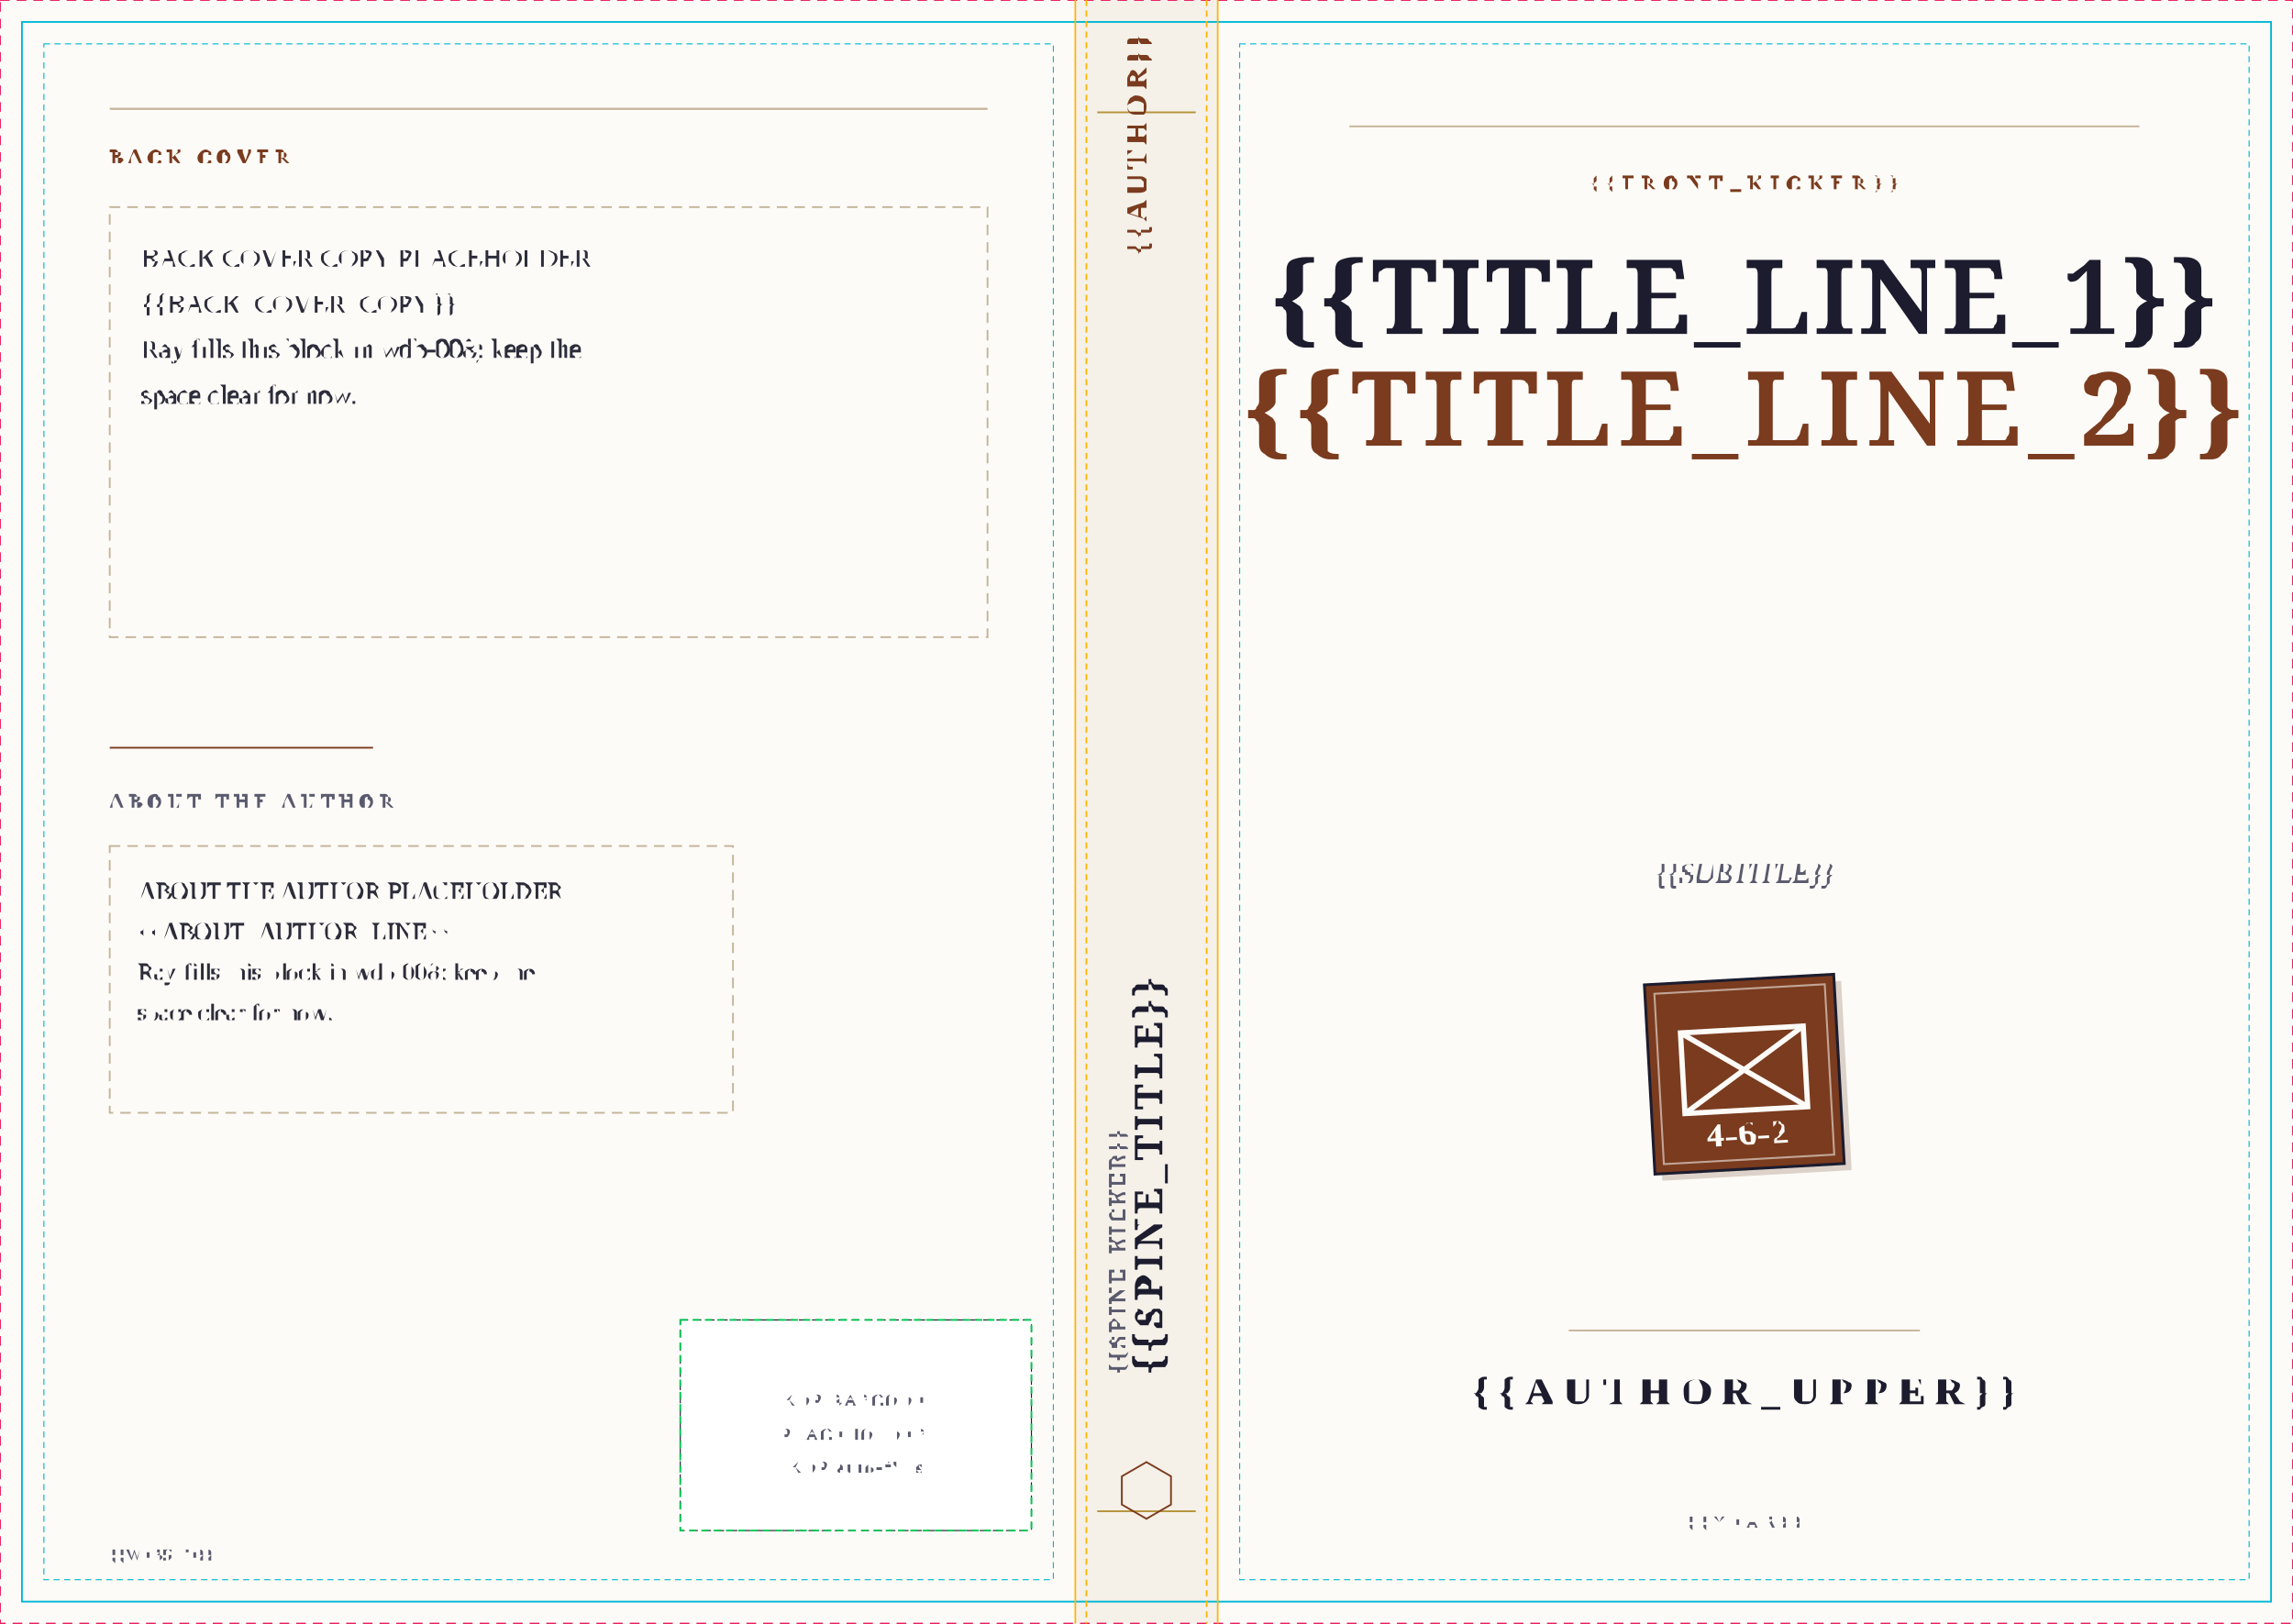
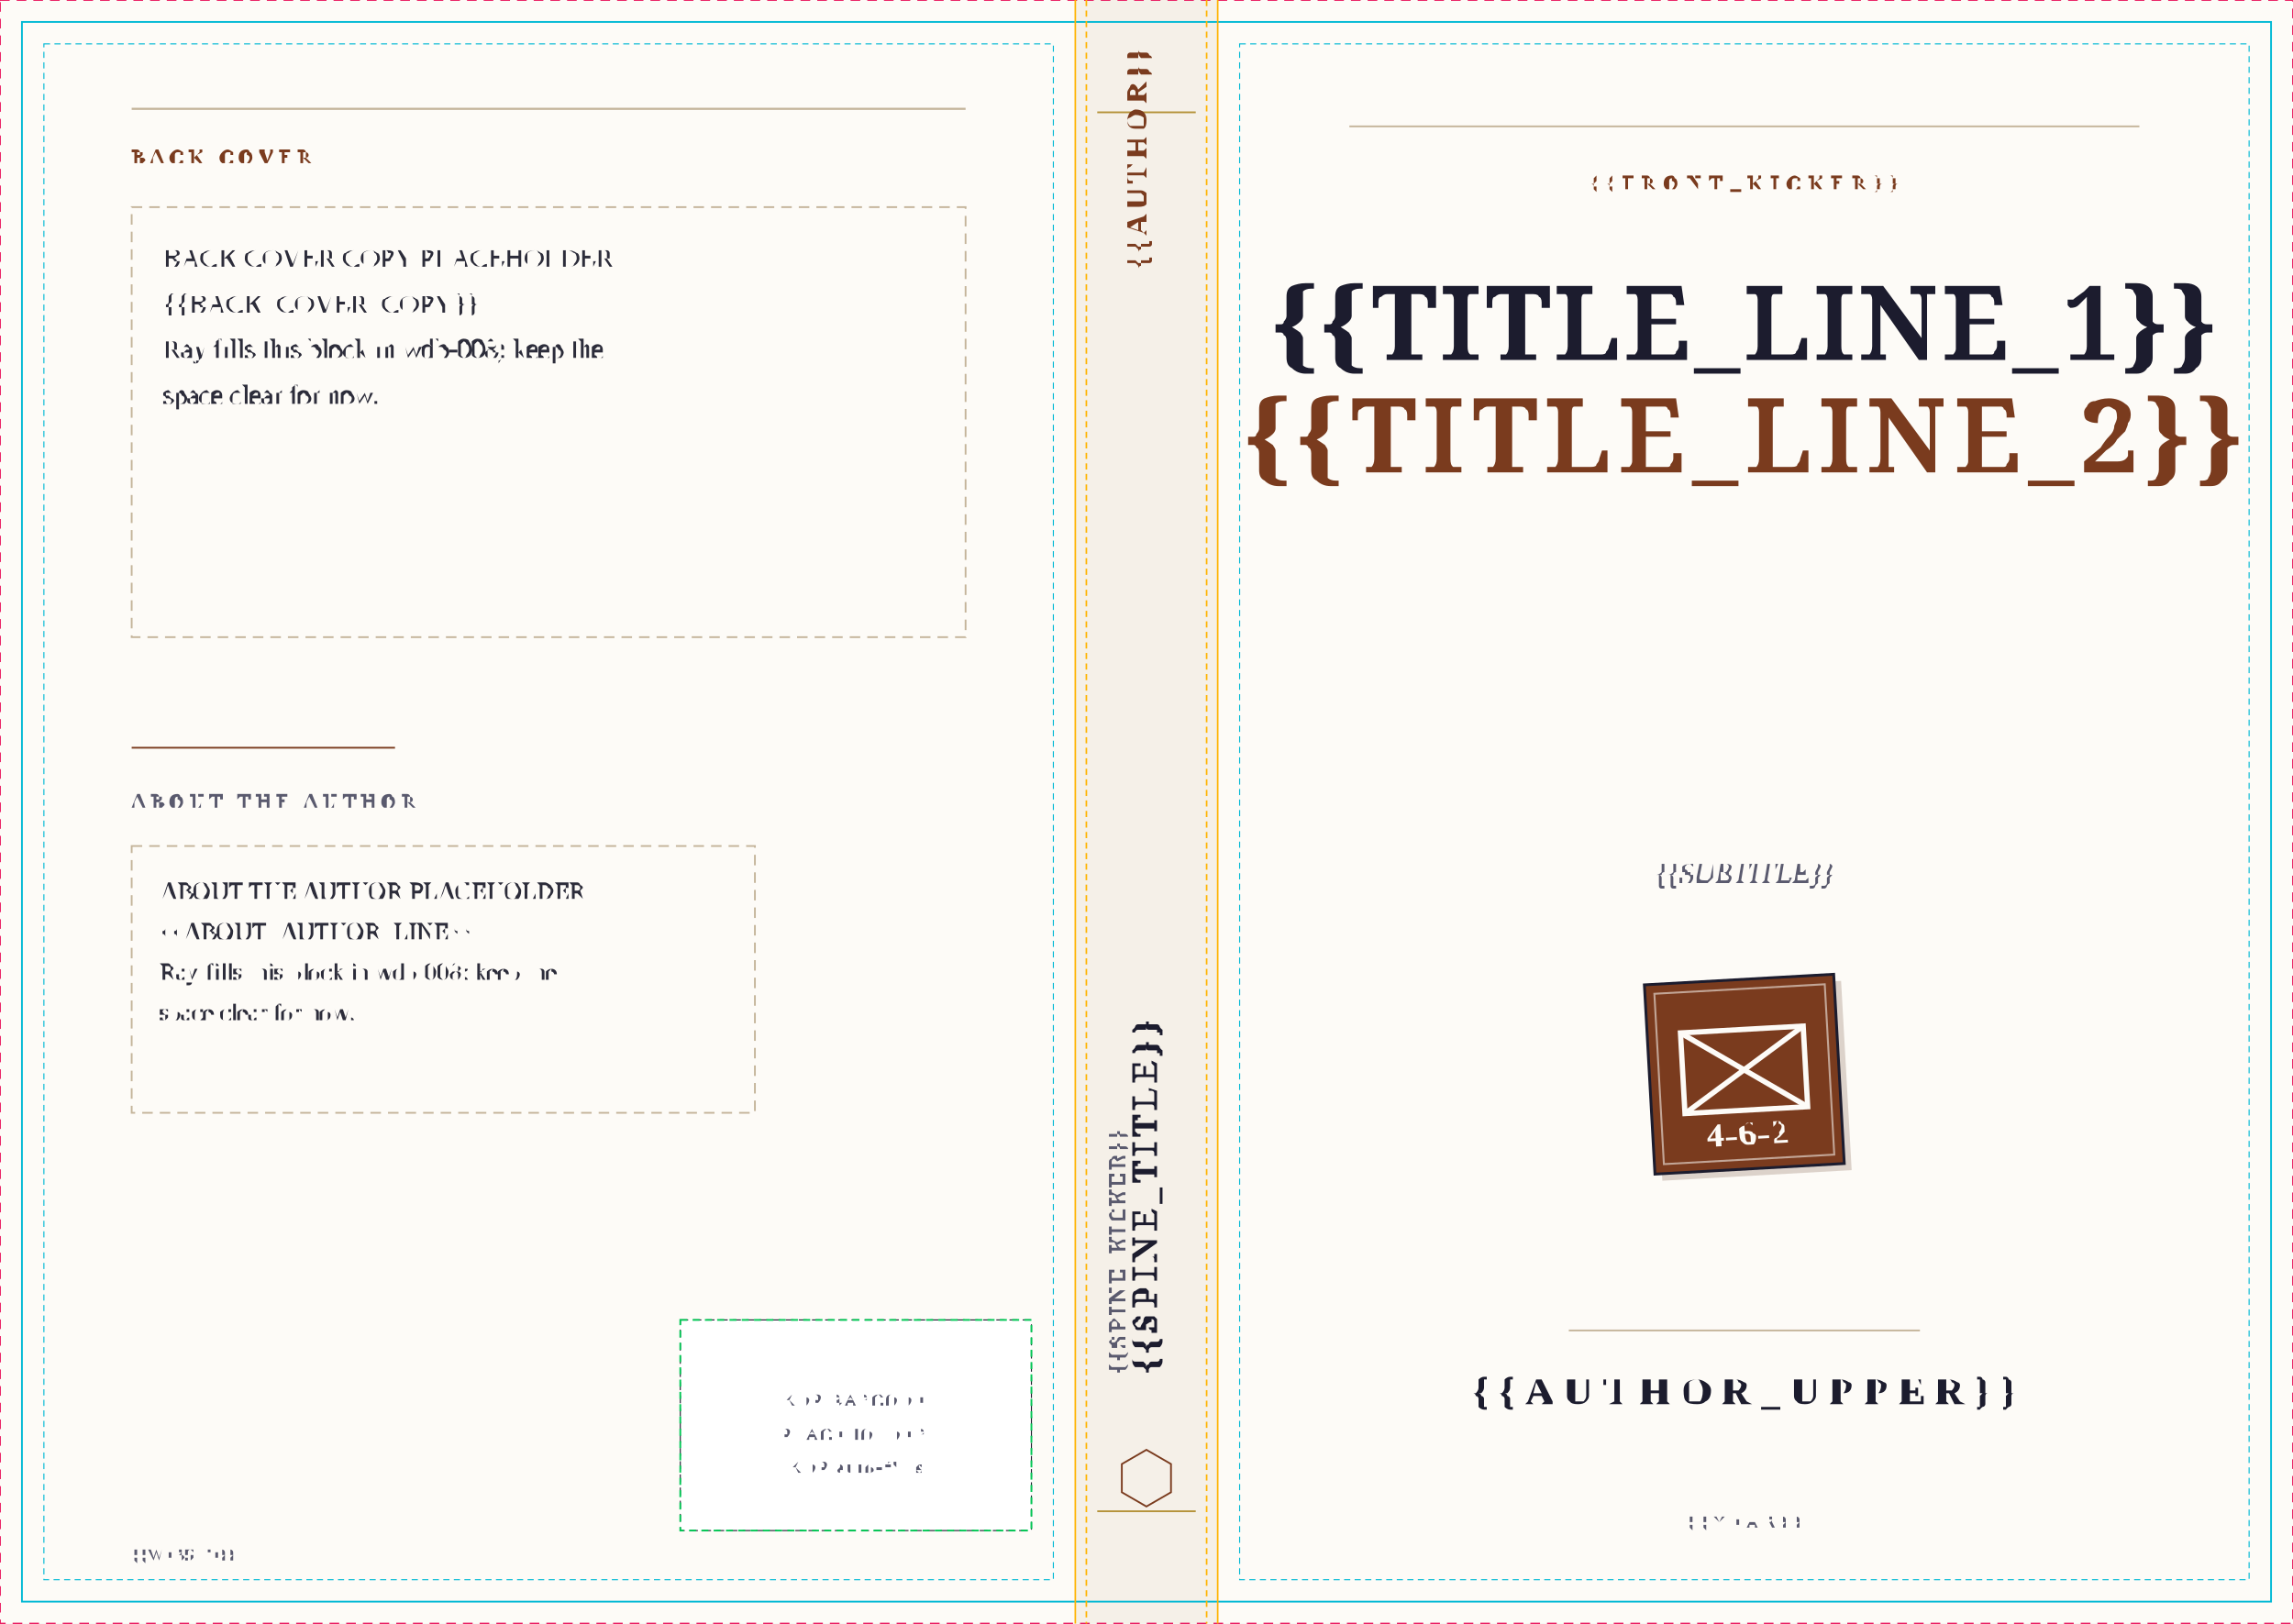
<svg xmlns="http://www.w3.org/2000/svg" width="13.061in" height="9.25in" viewBox="0 0 13.061 9.25">
  <defs>
    <style>
      .paper { fill: #fdfbf7; }
      .paper-alt { fill: #f5f0e8; }
      .ink { fill: #1c1c2e; }
      .body { fill: #2c2c3a; }
      .muted { fill: #5a5a6e; }
      .accent { fill: #7a3b1e; }
      .gold { fill: #b5933a; }
      .display { font-family: 'Playfair Display', Georgia, serif; }
      .lora { font-family: Lora, Georgia, 'Times New Roman', serif; }
      .small { font-family: Lora, Georgia, 'Times New Roman', serif; text-transform: uppercase; }
      .guide-trim { fill: none; stroke: #00B8D4; stroke-width: 0.010; }
      .guide-safe { fill: none; stroke: #00B8D4; stroke-width: 0.006; stroke-dasharray: 0.035 0.025; }
      .guide-bleed { fill: none; stroke: #E91E63; stroke-width: 0.010; stroke-dasharray: 0.055 0.040; }
      .guide-spine { fill: none; stroke: #FFB300; stroke-width: 0.009; }
    </style>
  </defs>
  <rect x="0" y="0" width="13.061" height="9.25" class="paper" />
  <rect x="6.125" y="0" width="0.811" height="9.25" class="paper-alt" />
  <g id="back-cover">
-     <line x1="0.625" y1="0.62" x2="5.625" y2="0.62" stroke="#c4b49a" stroke-width="0.012" />
-     <text x="0.625" y="0.93" class="small accent" font-size="0.111" text-anchor="start" letter-spacing="0.030" font-weight="700">
-       <tspan x="0.625" dy="0">BACK COVER</tspan>
+     <line x1="0.75" y1="0.62" x2="5.5" y2="0.62" stroke="#c4b49a" stroke-width="0.012" />
+     <text x="0.75" y="0.93" class="small accent" font-size="0.111" text-anchor="start" letter-spacing="0.030" font-weight="700">
+       <tspan x="0.75" dy="0">BACK COVER</tspan>
    </text>
-     <rect x="0.625" y="1.18" width="5" height="2.45" fill="none" stroke="#c4b49a" stroke-width="0.010" stroke-dasharray="0.060 0.040" />
-     <text x="0.805" y="1.52" class="lora body" font-size="0.153" text-anchor="start">
-       <tspan x="0.805" dy="0">BACK COVER COPY PLACEHOLDER</tspan>
-       <tspan x="0.805" dy="0.26">{{BACK_COVER_COPY}}</tspan>
-       <tspan x="0.805" dy="0.26">Ray fills this block in wdb-008; keep the</tspan>
-       <tspan x="0.805" dy="0.26">space clear for now.</tspan>
+     <rect x="0.75" y="1.18" width="4.75" height="2.45" fill="none" stroke="#c4b49a" stroke-width="0.010" stroke-dasharray="0.060 0.040" />
+     <text x="0.93" y="1.52" class="lora body" font-size="0.153" text-anchor="start">
+       <tspan x="0.93" dy="0">BACK COVER COPY PLACEHOLDER</tspan>
+       <tspan x="0.93" dy="0.26">{{BACK_COVER_COPY}}</tspan>
+       <tspan x="0.93" dy="0.26">Ray fills this block in wdb-008; keep the</tspan>
+       <tspan x="0.93" dy="0.26">space clear for now.</tspan>
    </text>
-     <line x1="0.625" y1="4.26" x2="2.125" y2="4.26" stroke="#7a3b1e" stroke-width="0.010" />
-     <text x="0.625" y="4.6" class="small muted" font-size="0.111" text-anchor="start" letter-spacing="0.030" font-weight="700">
-       <tspan x="0.625" dy="0">ABOUT THE AUTHOR</tspan>
+     <line x1="0.75" y1="4.26" x2="2.25" y2="4.26" stroke="#7a3b1e" stroke-width="0.010" />
+     <text x="0.75" y="4.6" class="small muted" font-size="0.111" text-anchor="start" letter-spacing="0.030" font-weight="700">
+       <tspan x="0.75" dy="0">ABOUT THE AUTHOR</tspan>
    </text>
-     <rect x="0.625" y="4.82" width="3.55" height="1.52" fill="none" stroke="#c4b49a" stroke-width="0.010" stroke-dasharray="0.060 0.040" />
-     <text x="0.785" y="5.12" class="lora body" font-size="0.139" text-anchor="start">
-       <tspan x="0.785" dy="0">ABOUT THE AUTHOR PLACEHOLDER</tspan>
-       <tspan x="0.785" dy="0.23">{{ABOUT_AUTHOR_LINE}}</tspan>
-       <tspan x="0.785" dy="0.23">Ray fills this block in wdb-008; keep the</tspan>
-       <tspan x="0.785" dy="0.23">space clear for now.</tspan>
+     <rect x="0.75" y="4.82" width="3.55" height="1.52" fill="none" stroke="#c4b49a" stroke-width="0.010" stroke-dasharray="0.060 0.040" />
+     <text x="0.91" y="5.12" class="lora body" font-size="0.139" text-anchor="start">
+       <tspan x="0.91" dy="0">ABOUT THE AUTHOR PLACEHOLDER</tspan>
+       <tspan x="0.91" dy="0.23">{{ABOUT_AUTHOR_LINE}}</tspan>
+       <tspan x="0.91" dy="0.23">Ray fills this block in wdb-008; keep the</tspan>
+       <tspan x="0.91" dy="0.23">space clear for now.</tspan>
    </text>
    <rect x="3.875" y="7.52" width="2" height="1.2" fill="#ffffff" stroke="#1c1c2e" stroke-width="0.006" stroke-dasharray="0.045 0.030" />
    <text x="4.875" y="8.01" class="small muted" font-size="0.090" text-anchor="middle" letter-spacing="0.018">
      <tspan x="4.875" dy="0">KDP BARCODE</tspan>
      <tspan x="4.875" dy="0.19">PLACEHOLDER</tspan>
      <tspan x="4.875" dy="0.19">KDP auto-fills</tspan>
    </text>
-     <text x="0.625" y="8.89" class="lora muted" font-size="0.095" text-anchor="start">
-       <tspan x="0.625" dy="0">{{WEBSITE}}</tspan>
+     <text x="0.75" y="8.89" class="lora muted" font-size="0.095" text-anchor="start">
+       <tspan x="0.75" dy="0">{{WEBSITE}}</tspan>
    </text>
  </g>
  <g id="spine">
    <line x1="6.25" y1="0.64" x2="6.811" y2="0.64" stroke="#b5933a" stroke-width="0.010" />
    <line x1="6.25" y1="8.61" x2="6.811" y2="8.61" stroke="#b5933a" stroke-width="0.010" />
    <g transform="translate(6.4104 7.82) rotate(-90)">
      <text class="display muted" font-size="0.125" font-weight="700" letter-spacing="0.016">{{SPINE_KICKER}}</text>
    </g>
-     <g transform="translate(6.6204 7.82) rotate(-90)">
-       <text class="display ink" font-size="0.220" font-weight="900" letter-spacing="0.030">{{SPINE_TITLE}}</text>
+     <g transform="translate(6.5904 7.82) rotate(-90)">
+       <text class="display ink" font-size="0.190" font-weight="900" letter-spacing="0.030">{{SPINE_TITLE}}</text>
    </g>
-     <g transform="translate(6.5304 1.45) rotate(-90)">
+     <g transform="translate(6.5304 1.53) rotate(-90)">
      <text class="lora accent" font-size="0.167" font-weight="700" letter-spacing="0.028">{{AUTHOR}}</text>
    </g>
-     <polygon points="6.53,8.33 6.67,8.411 6.67,8.572 6.53,8.653 6.39,8.572 6.39,8.411" fill="none" stroke="#7a3b1e" stroke-width="0.010" />
+     <polygon points="6.53,8.26 6.67,8.341 6.67,8.502 6.53,8.583 6.39,8.502 6.39,8.341" fill="none" stroke="#7a3b1e" stroke-width="0.010" />
  </g>
  <g id="front-cover">
    <line x1="7.686" y1="0.72" x2="12.186" y2="0.72" stroke="#c4b49a" stroke-width="0.010" />
    <text x="9.936" y="1.08" class="small accent" font-size="0.111" text-anchor="middle" letter-spacing="0.045" font-weight="700">
      <tspan x="9.936" dy="0">{{FRONT_KICKER}}</tspan>
    </text>
-     <text x="9.936" y="1.9" class="display ink" font-size="0.580" text-anchor="middle" font-weight="800" letter-spacing="0.020">
+     <text x="9.936" y="2.05" class="display ink" font-size="0.580" text-anchor="middle" font-weight="800" letter-spacing="0.020">
      <tspan x="9.936" dy="0">{{TITLE_LINE_1}}</tspan>
    </text>
-     <text x="9.936" y="2.54" class="display accent" font-size="0.580" text-anchor="middle" font-weight="900" letter-spacing="0.040">
+     <text x="9.936" y="2.69" class="display accent" font-size="0.580" text-anchor="middle" font-weight="900" letter-spacing="0.040">
      <tspan x="9.936" dy="0">{{TITLE_LINE_2}}</tspan>
    </text>
    <text x="9.936" y="5.03" class="lora muted" font-size="0.167" text-anchor="middle" font-style="italic">
      <tspan x="9.936" dy="0">{{SUBTITLE}}</tspan>
    </text>
    <g id="counter" transform="translate(9.9357 6.12) rotate(-3.2)">
      <rect x="-0.5" y="-0.5" width="1.08" height="1.08" fill="#5a2c14" opacity="0.20" />
      <rect x="-0.54" y="-0.54" width="1.08" height="1.08" fill="#7a3b1e" stroke="#1c1c2e" stroke-width="0.016" />
      <rect x="-0.486" y="-0.486" width="0.972" height="0.972" fill="none" stroke="#fdfbf7" stroke-width="0.011" opacity="0.55" />
      <rect x="-0.35" y="-0.255" width="0.7" height="0.46" fill="none" stroke="#fdfbf7" stroke-width="0.030" />
      <line x1="-0.35" y1="-0.255" x2="0.35" y2="0.205" stroke="#fdfbf7" stroke-width="0.030" />
      <line x1="0.35" y1="-0.255" x2="-0.35" y2="0.205" stroke="#fdfbf7" stroke-width="0.030" />
      <text class="lora" x="0" y="0.405" text-anchor="middle" font-size="0.194" font-weight="700" fill="#fdfbf7" letter-spacing="0.010">4-6-2</text>
    </g>
    <line x1="8.936" y1="7.58" x2="10.936" y2="7.58" stroke="#c4b49a" stroke-width="0.010" />
    <text x="9.936" y="8" class="lora ink" font-size="0.225" text-anchor="middle" font-weight="700" letter-spacing="0.060">
      <tspan x="9.936" dy="0">{{AUTHOR_UPPER}}</tspan>
    </text>
    <text x="9.936" y="8.7" class="lora muted" font-size="0.095" text-anchor="middle" letter-spacing="0.030">
      <tspan x="9.936" dy="0">{{YEAR}}</tspan>
    </text>
  </g>
  <g id="guides">
    <rect x="0" y="0" width="13.061" height="9.25" class="guide-bleed" />
    <rect x="0.125" y="0.125" width="12.811" height="9" class="guide-trim" />
    <rect x="0.25" y="0.25" width="5.75" height="8.75" class="guide-safe" />
    <rect x="7.061" y="0.25" width="5.75" height="8.75" class="guide-safe" />
    <line x1="6.125" y1="0" x2="6.125" y2="9.25" class="guide-spine" />
    <line x1="6.936" y1="0" x2="6.936" y2="9.25" class="guide-spine" />
    <line x1="6.188" y1="0" x2="6.188" y2="9.25" class="guide-spine" stroke-dasharray="0.035 0.025" />
    <line x1="6.873" y1="0" x2="6.873" y2="9.25" class="guide-spine" stroke-dasharray="0.035 0.025" />
    <rect x="3.875" y="7.52" width="2" height="1.2" fill="none" stroke="#00C853" stroke-width="0.010" stroke-dasharray="0.040 0.030" />
  </g>
</svg>
